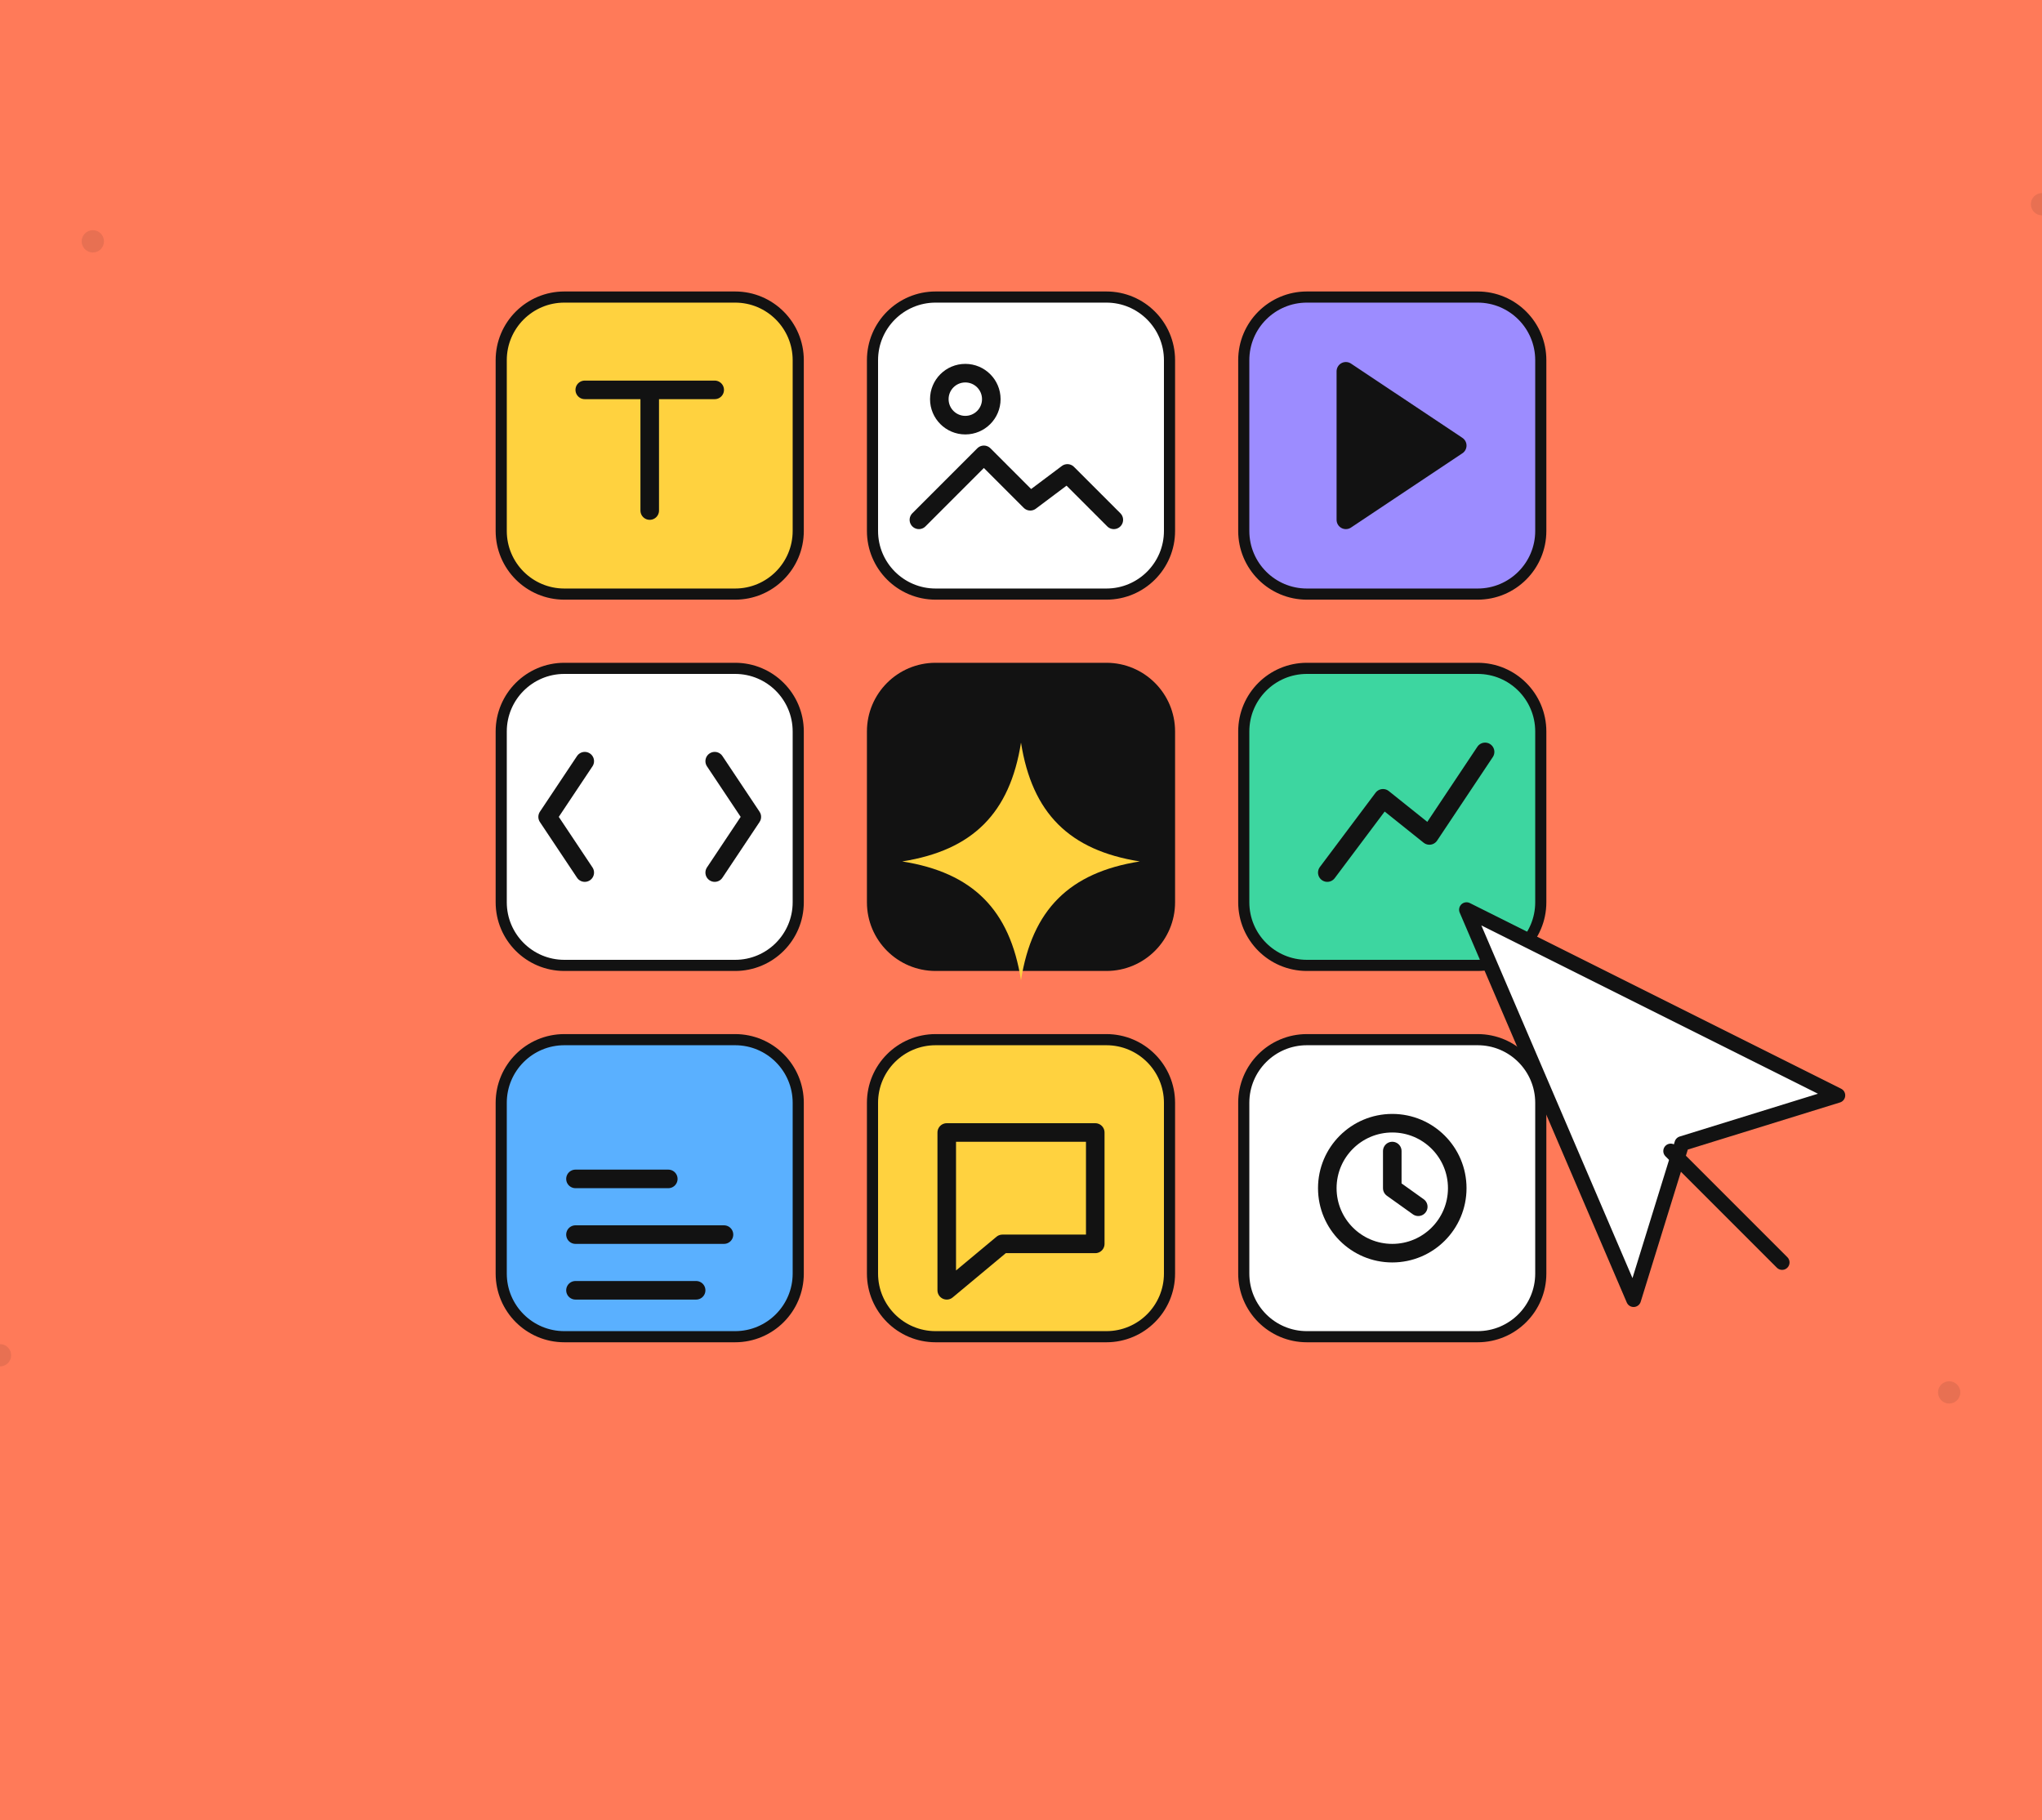
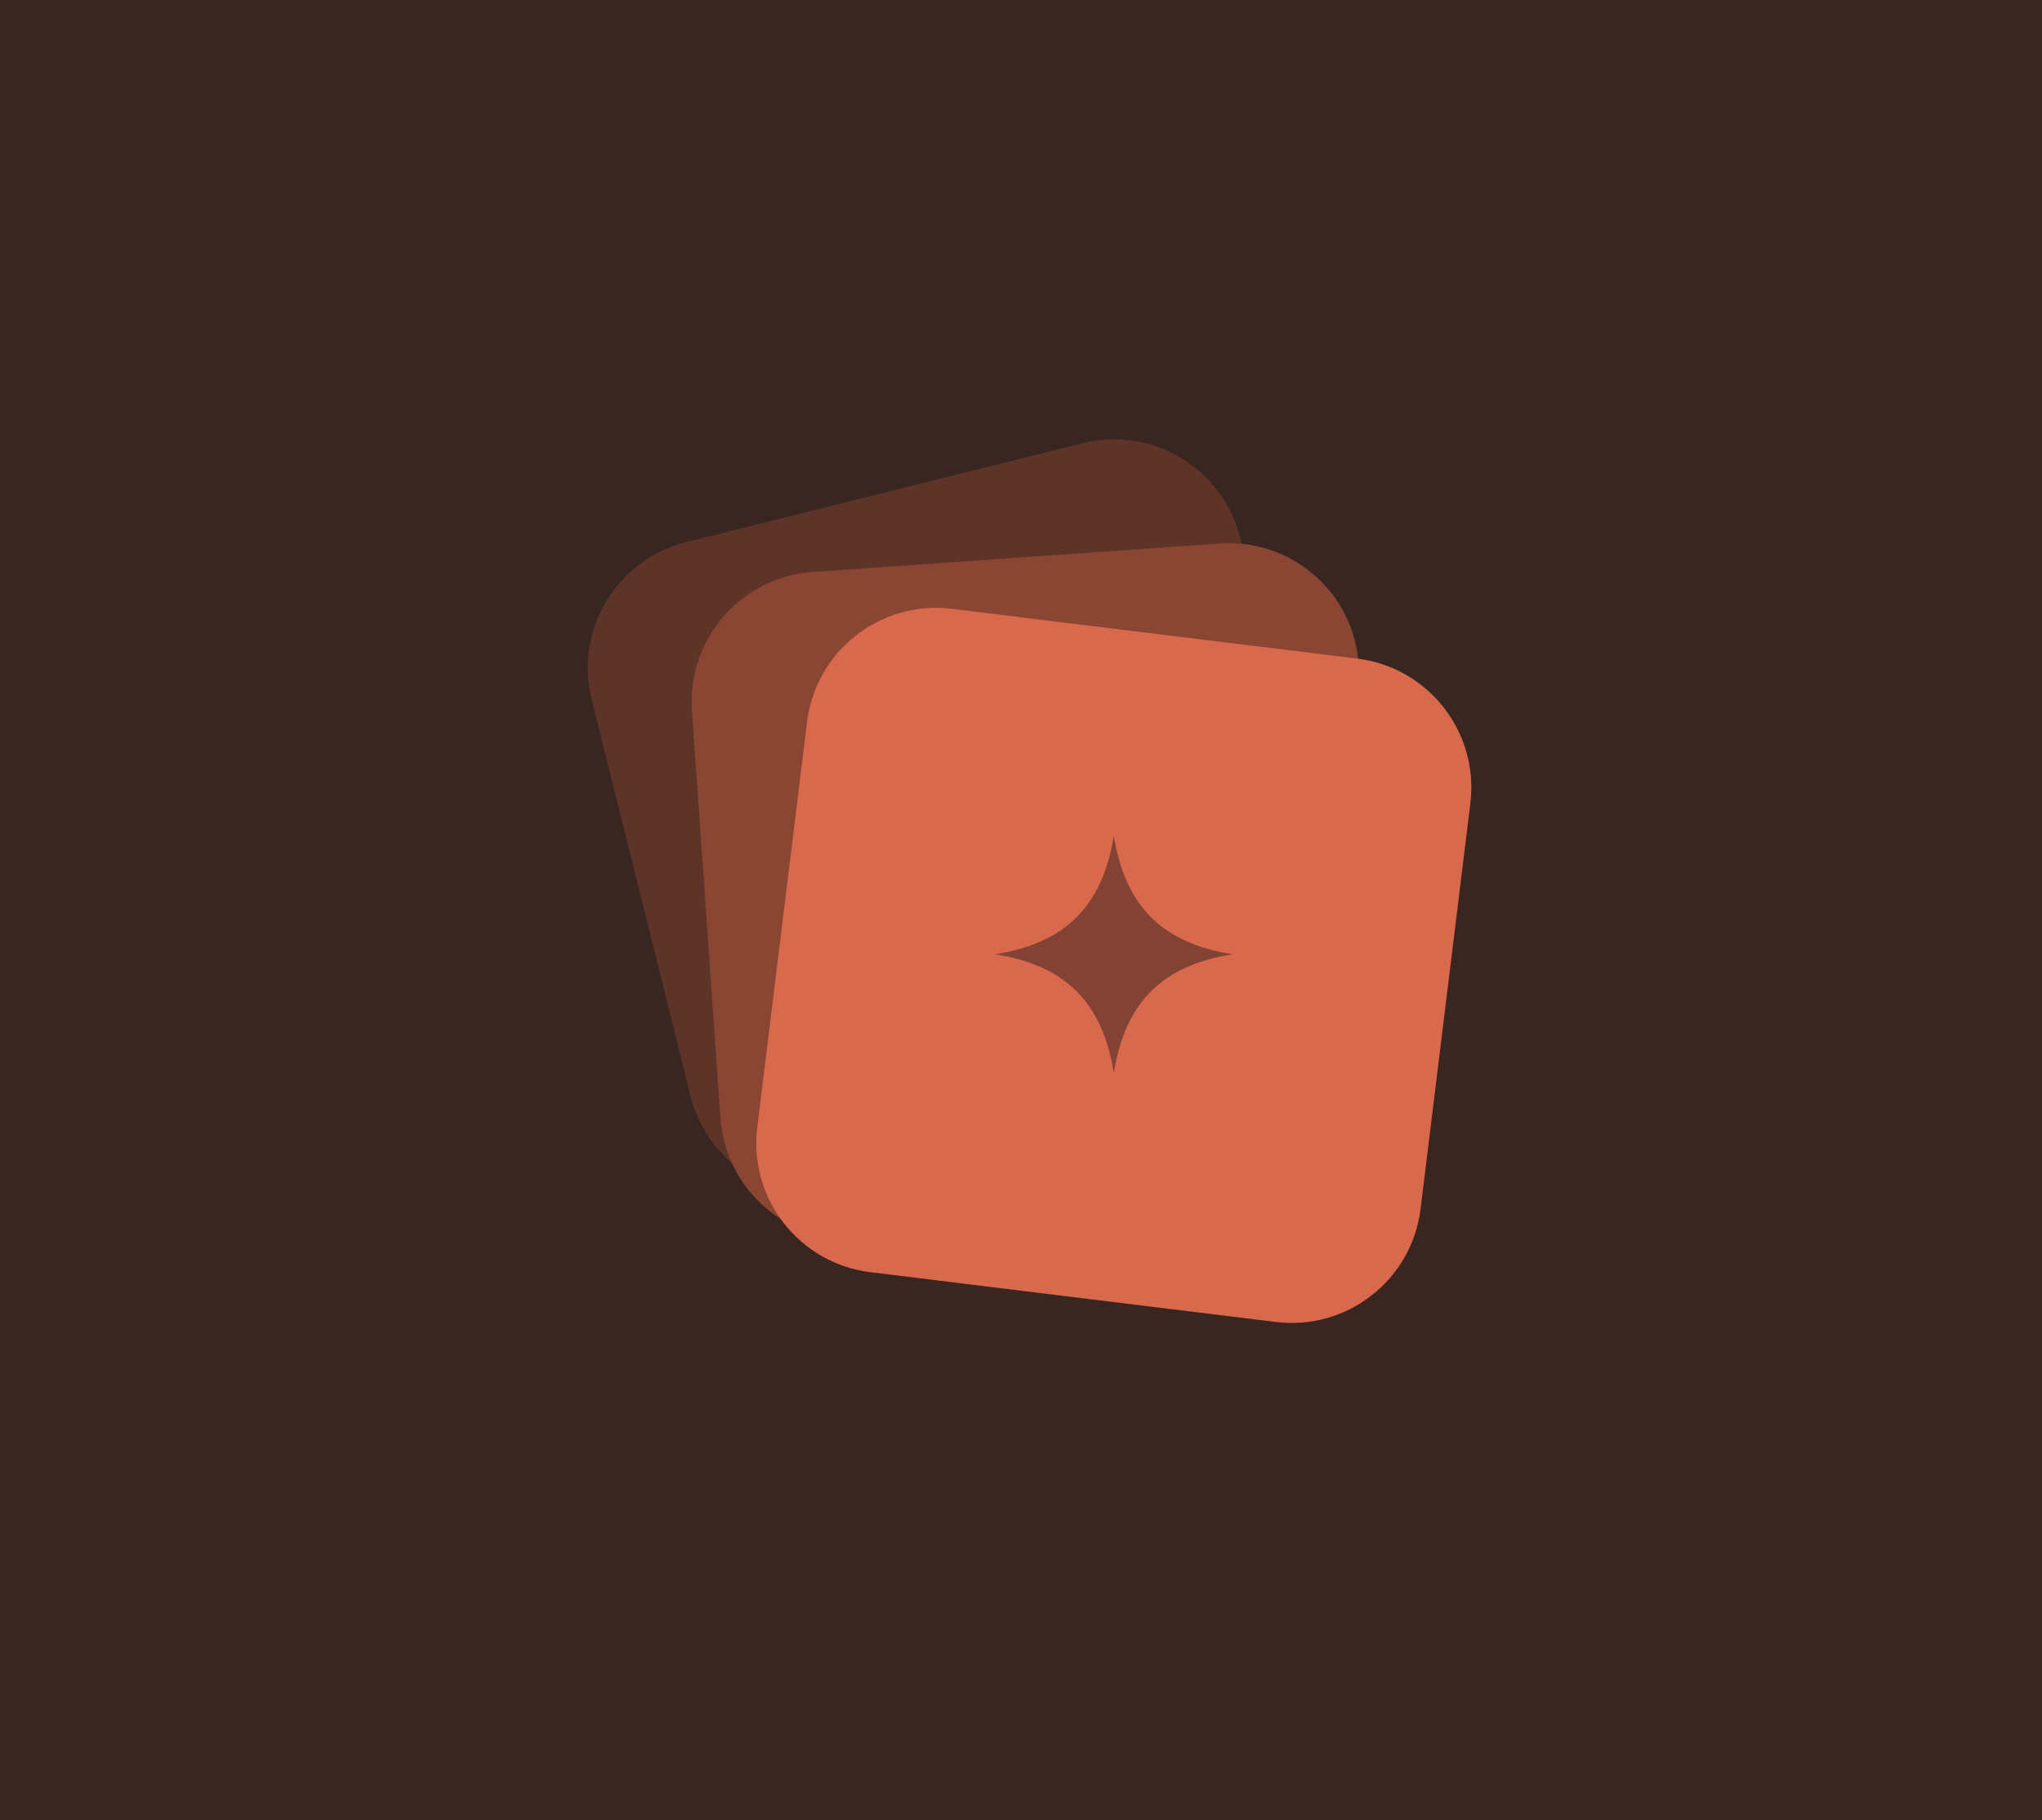
<svg xmlns="http://www.w3.org/2000/svg" viewBox="250 70 1100 980" preserveAspectRatio="xMidYMid meet">
-   <rect x="-4000" y="-4000" width="9600" height="9000" fill="#FF7A59" />
-   <g fill="#121212" opacity=".1">
-     <circle cx="300" cy="200" r="6" />
-     <circle cx="1300" cy="820" r="6" />
-     <circle cx="1350" cy="180" r="6" />
-     <circle cx="250" cy="800" r="6" />
-   </g>
-   <g stroke="#121212" stroke-width="6" stroke-linejoin="round">
-     <rect x="520" y="230" width="160" height="160" rx="34" fill="#FFD23F" />
-     <rect x="720" y="230" width="160" height="160" rx="34" fill="#fff" />
-     <rect x="920" y="230" width="160" height="160" rx="34" fill="#9C8CFF" />
-     <rect x="520" y="430" width="160" height="160" rx="34" fill="#fff" />
-     <rect x="720" y="430" width="160" height="160" rx="34" fill="#121212" />
-     <rect x="920" y="430" width="160" height="160" rx="34" fill="#3DD6A0" />
-     <rect x="520" y="630" width="160" height="160" rx="34" fill="#5AB0FF" />
-     <rect x="720" y="630" width="160" height="160" rx="34" fill="#FFD23F" />
-     <rect x="920" y="630" width="160" height="160" rx="34" fill="#fff" />
-   </g>
-   <g fill="none" stroke="#121212" stroke-width="10" stroke-linecap="round" stroke-linejoin="round">
-     <path d="M565 280h70M600 280v65" />
-     <circle cx="770" cy="285" r="14" />
-     <path d="M745 350l35-35 25 25 20-15 25 25" />
-     <path d="M975 270v80l60-40z" fill="#121212" />
-     <path d="M565 480l-20 30 20 30M635 480l20 30-20 30" />
-     <path d="M965 540l30-40 25 20 30-45" />
-     <path d="M560 735h80M560 705h50M560 765h65" />
-     <path d="M760 680h80v60h-50l-30 25z" />
-     <path d="M965 710a35 35 0 1 0 70 0a35 35 0 1 0 -70 0M1000 690v20l14 10" />
-   </g>
-   <path d="M800 470c6 38 26 58 64 64-38 6-58 26-64 64-6-38-26-58-64-64 38-6 58-26 64-64z" fill="#FFD23F" />
-   <path d="M1040 560l90 210 26-84 84-26z" fill="#fff" stroke="#121212" stroke-width="8" stroke-linejoin="round" />
-   <path d="M1150 690l60 60" stroke="#121212" stroke-width="8" stroke-linecap="round" />
+   <rect x="-4000" y="-4000" width="9600" height="9000" fill="#3a2621" />
+   <rect x="590" y="330" width="360" height="360" rx="70" fill="#5f3428" transform="rotate(-14 770 510)" />
+   <rect x="630" y="370" width="360" height="360" rx="70" fill="#8a4533" transform="rotate(-4 810 550)" />
+   <rect x="670" y="410" width="360" height="360" rx="70" fill="#d9694c" transform="rotate(7 850 590)" />
+   <path d="M850 520c6 38 26 58 64 64-38 6-58 26-64 64-6-38-26-58-64-64 38-6 58-26 64-64z" fill="#3a2621" fill-opacity=".55" />
</svg>
